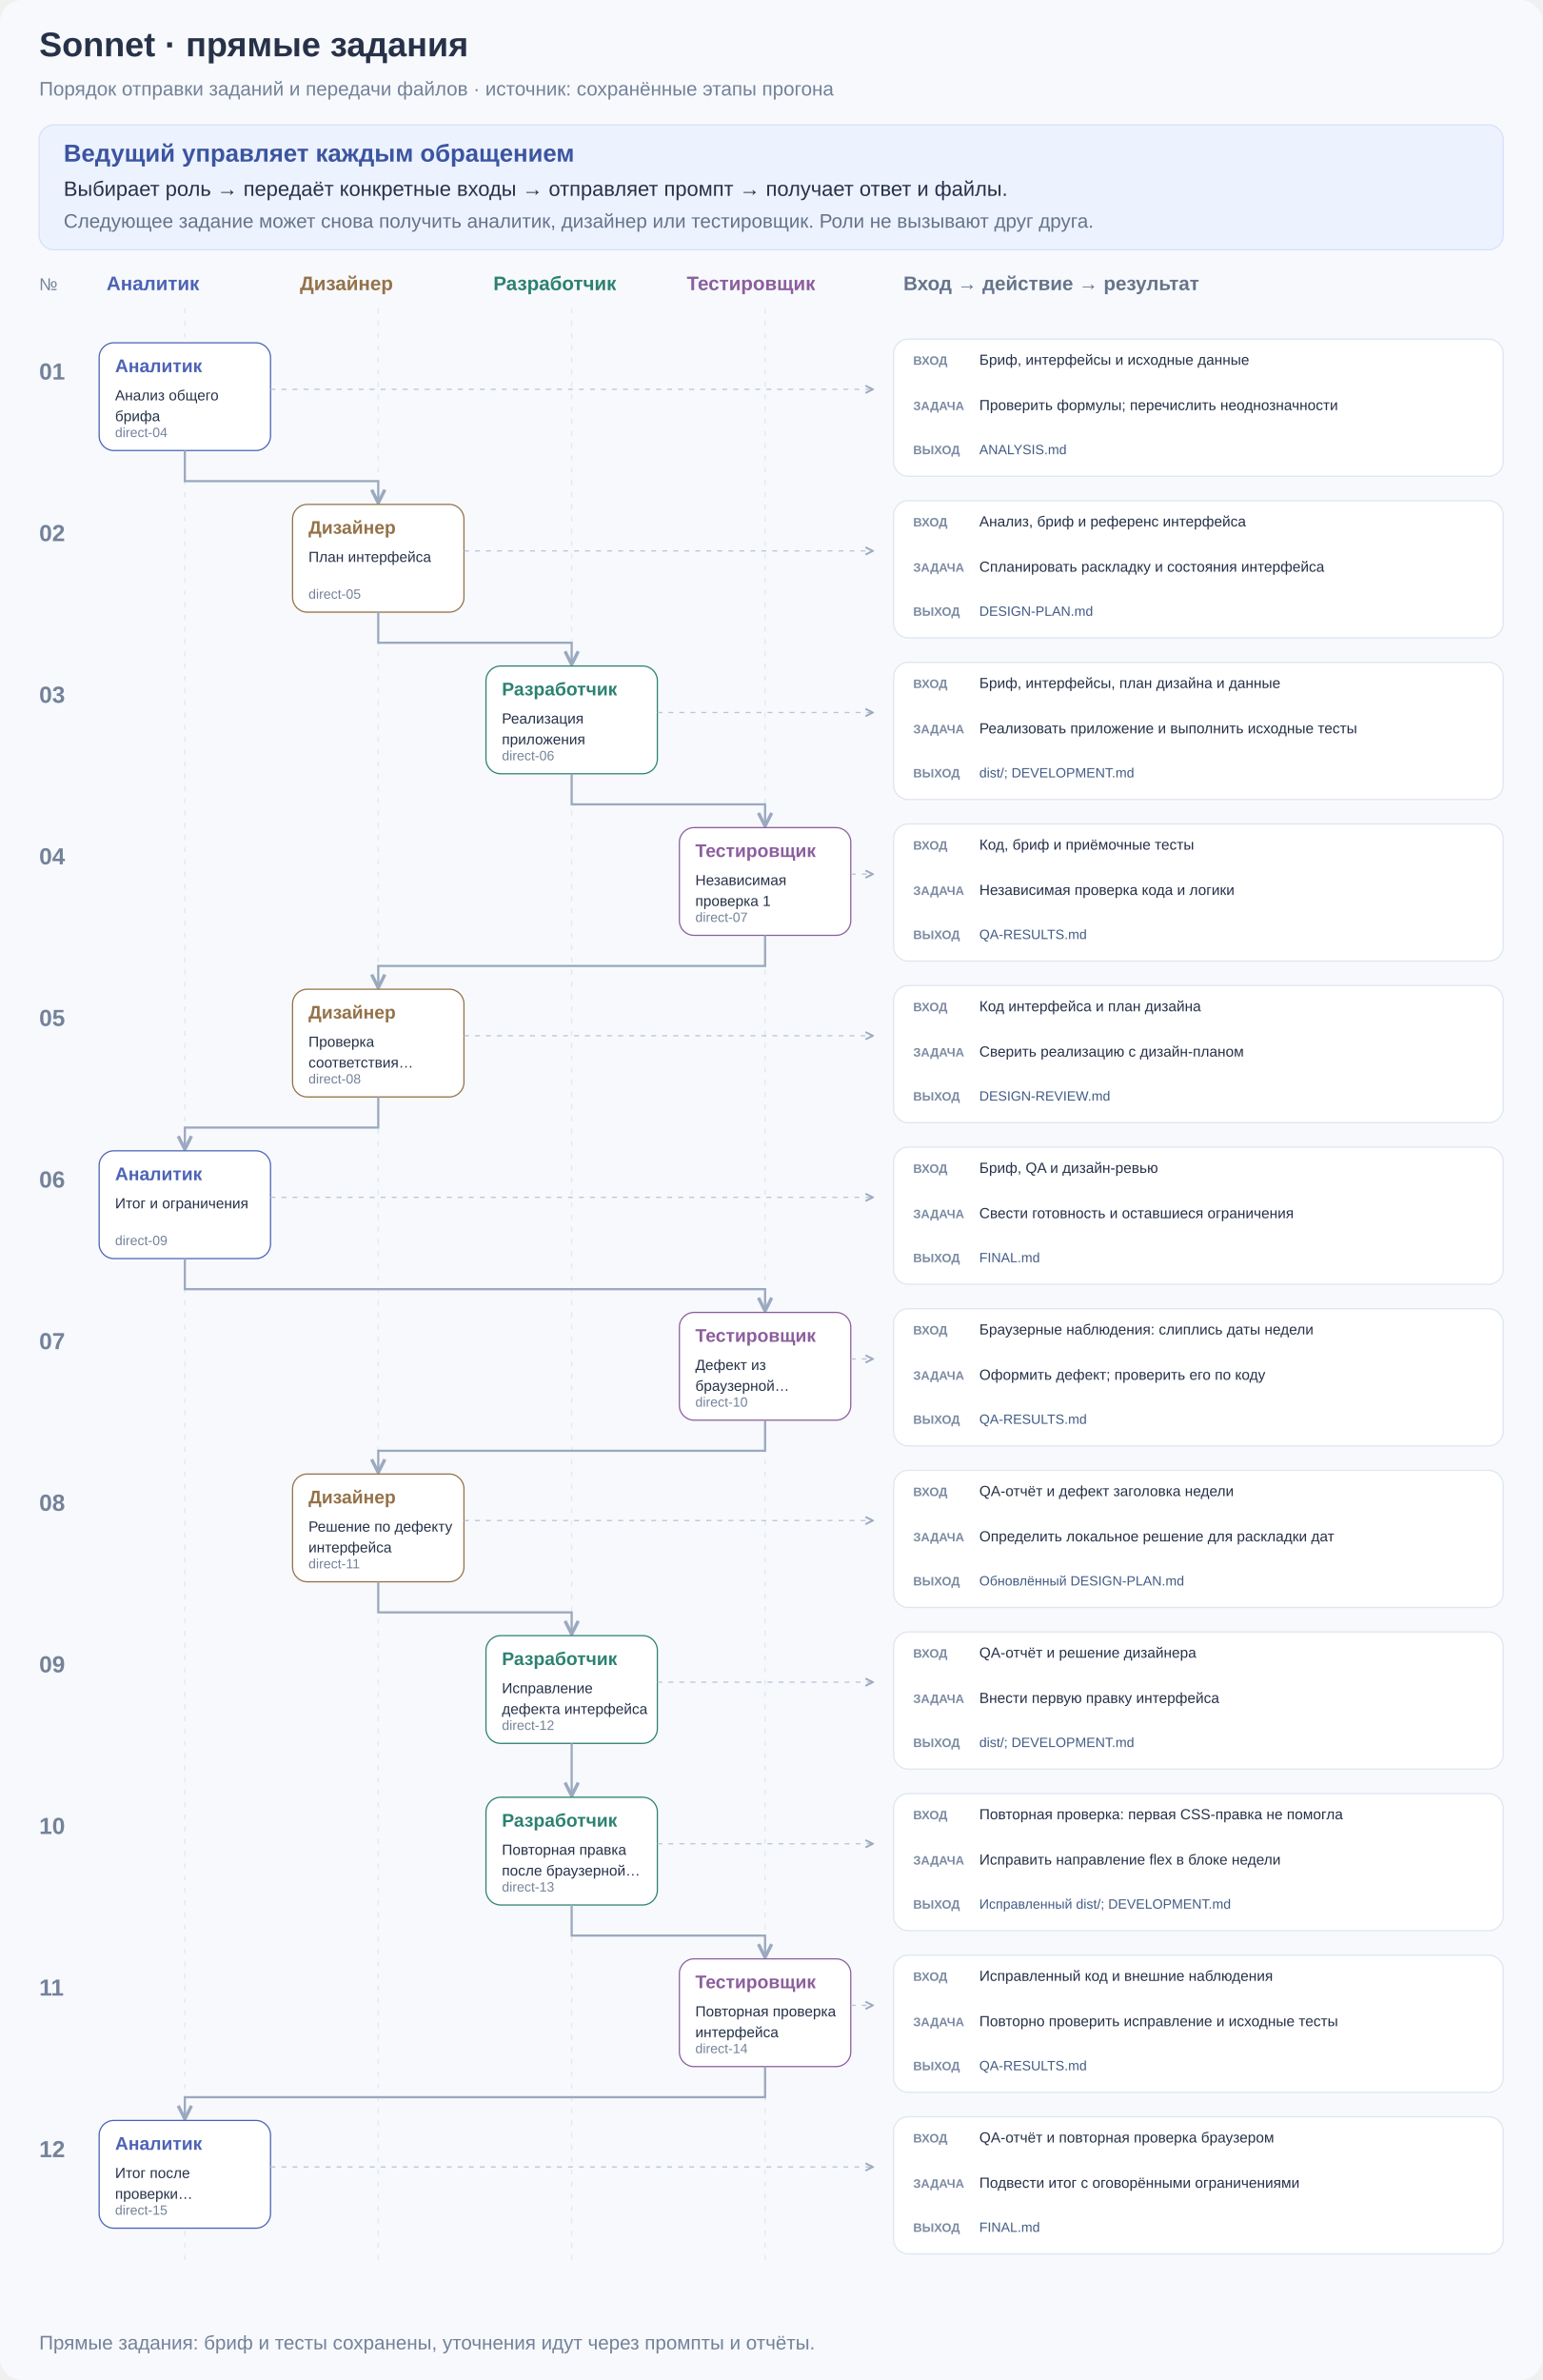
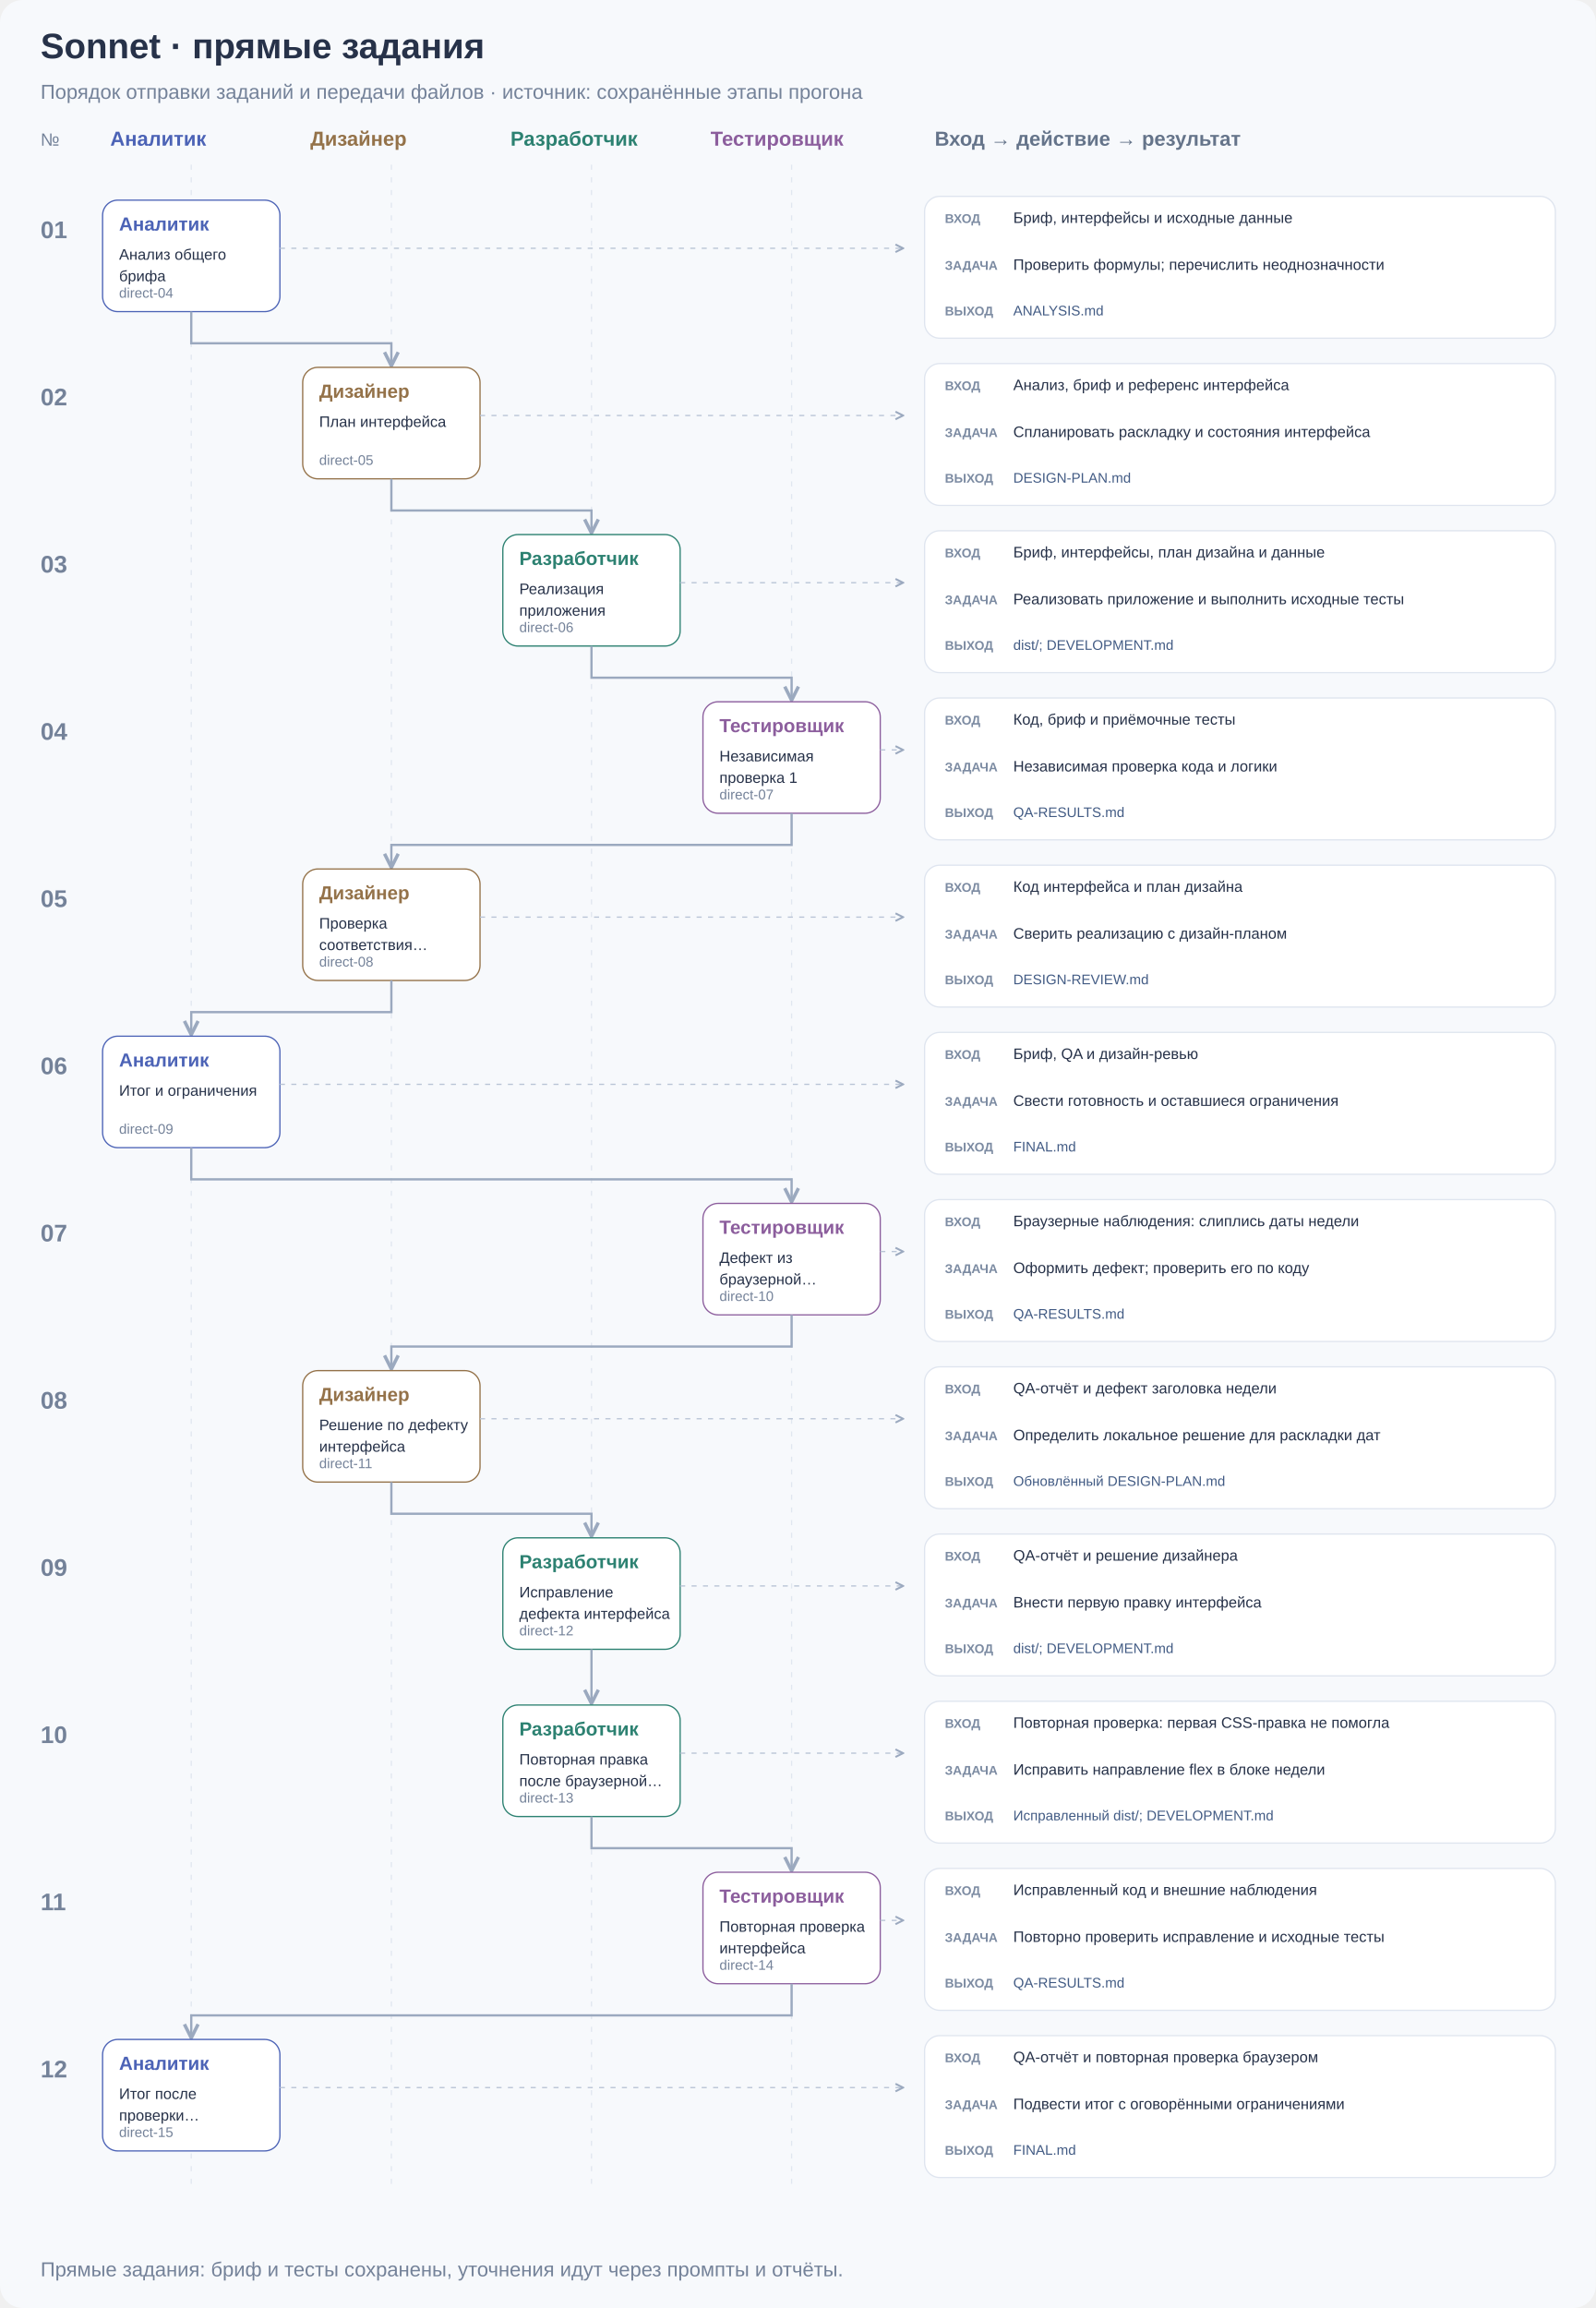
- <svg xmlns="http://www.w3.org/2000/svg" width="1260" height="1944" viewBox="0 0 1260 1944" role="img" aria-labelledby="title desc">
+ <svg xmlns="http://www.w3.org/2000/svg" width="1260" height="1822" viewBox="0 0 1260 1822" role="img" aria-labelledby="title desc">
  <defs>
    <marker id="arrow" markerWidth="8" markerHeight="8" refX="6" refY="4" orient="auto">
      <path d="M1 1 L7 4 L1 7" fill="none" stroke="#9ba9bf" stroke-width="1.5" />
    </marker>
  </defs>
-   <rect width="1260" height="1944" rx="18" fill="#f7f9fc" />
+   <rect width="1260" height="1822" rx="18" fill="#f7f9fc" />
  <g font-family="Segoe UI,Arial,sans-serif">
    <text x="32" y="46" font-size="28" fill="#273249" font-weight="700">Sonnet · прямые задания</text>
    <text x="32" y="78" font-size="16" fill="#748299" font-weight="400">Порядок отправки заданий и передачи файлов · источник: сохранённые этапы прогона</text>
-     <rect x="32" y="102" width="1196" height="102" rx="12" fill="#edf2ff" stroke="#d7e0fa" />
-     <text x="52" y="132" font-size="20" fill="#3b55a0" font-weight="650">Ведущий управляет каждым обращением</text>
-     <text x="52" y="160" font-size="17" fill="#273249" font-weight="400">Выбирает роль → передаёт конкретные входы → отправляет промпт → получает ответ и файлы.</text>
-     <text x="52" y="186" font-size="16" fill="#65748a" font-weight="400">Следующее задание может снова получить аналитик, дизайнер или тестировщик. Роли не вызывают друг друга.</text>
-     <text x="32" y="237" font-size="14" fill="#748299" font-weight="400">№</text>
-     <text x="87" y="237" font-size="16" fill="#4c63b6" font-weight="650">Аналитик</text>
-     <text x="245" y="237" font-size="16" fill="#947249" font-weight="650">Дизайнер</text>
-     <text x="403" y="237" font-size="16" fill="#2c8171" font-weight="650">Разработчик</text>
-     <text x="561" y="237" font-size="16" fill="#8c5e9d" font-weight="650">Тестировщик</text>
-     <text x="738" y="237" font-size="16" fill="#65748a" font-weight="650">Вход → действие → результат</text>
-     <path d="M151 252 V1852" stroke="#e1e7f0" stroke-dasharray="4 6" />
-     <path d="M309 252 V1852" stroke="#e1e7f0" stroke-dasharray="4 6" />
-     <path d="M467 252 V1852" stroke="#e1e7f0" stroke-dasharray="4 6" />
-     <path d="M625 252 V1852" stroke="#e1e7f0" stroke-dasharray="4 6" />
-     <text x="32" y="310" font-size="19" fill="#748299" font-weight="600">01</text>
-     <rect x="81" y="280" width="140" height="88" rx="12" fill="#ffffff" stroke="#4c63b6" />
-     <text x="94" y="304" font-size="15" fill="#4c63b6" font-weight="650">Аналитик</text>
-     <text x="94" y="327" font-size="12" fill="#273249" font-weight="400">Анализ общего</text>
-     <text x="94" y="344" font-size="12" fill="#273249" font-weight="400">брифа</text>
-     <text x="94" y="357" font-size="11" fill="#748299" font-weight="400">direct-04</text>
-     <path d="M221 318 H712" stroke="#b9c4d6" stroke-dasharray="4 5" marker-end="url(#arrow)" />
-     <rect x="730" y="277" width="498" height="112" rx="12" fill="#ffffff" stroke="#dfe5ef" />
-     <text x="746" y="298" font-size="10" fill="#7c8ba2" font-weight="650">ВХОД</text>
-     <text x="800" y="298" font-size="12" fill="#273249" font-weight="400">Бриф, интерфейсы и исходные данные</text>
-     <text x="746" y="335" font-size="10" fill="#7c8ba2" font-weight="650">ЗАДАЧА</text>
-     <text x="800" y="335" font-size="12" fill="#273249" font-weight="400">Проверить формулы; перечислить неоднозначности</text>
-     <text x="746" y="371" font-size="10" fill="#7c8ba2" font-weight="650">ВЫХОД</text>
-     <text x="800" y="371" font-size="11" fill="#425b84" font-weight="400">ANALYSIS.md</text>
-     <path d="M151 368 V393 H309 V409" fill="none" stroke="#9ba9bf" stroke-width="1.8" marker-end="url(#arrow)" />
-     <text x="32" y="442" font-size="19" fill="#748299" font-weight="600">02</text>
-     <rect x="239" y="412" width="140" height="88" rx="12" fill="#ffffff" stroke="#947249" />
-     <text x="252" y="436" font-size="15" fill="#947249" font-weight="650">Дизайнер</text>
-     <text x="252" y="459" font-size="12" fill="#273249" font-weight="400">План интерфейса</text>
-     <text x="252" y="489" font-size="11" fill="#748299" font-weight="400">direct-05</text>
-     <path d="M379 450 H712" stroke="#b9c4d6" stroke-dasharray="4 5" marker-end="url(#arrow)" />
-     <rect x="730" y="409" width="498" height="112" rx="12" fill="#ffffff" stroke="#dfe5ef" />
-     <text x="746" y="430" font-size="10" fill="#7c8ba2" font-weight="650">ВХОД</text>
-     <text x="800" y="430" font-size="12" fill="#273249" font-weight="400">Анализ, бриф и референс интерфейса</text>
-     <text x="746" y="467" font-size="10" fill="#7c8ba2" font-weight="650">ЗАДАЧА</text>
-     <text x="800" y="467" font-size="12" fill="#273249" font-weight="400">Спланировать раскладку и состояния интерфейса</text>
-     <text x="746" y="503" font-size="10" fill="#7c8ba2" font-weight="650">ВЫХОД</text>
-     <text x="800" y="503" font-size="11" fill="#425b84" font-weight="400">DESIGN-PLAN.md</text>
-     <path d="M309 500 V525 H467 V541" fill="none" stroke="#9ba9bf" stroke-width="1.8" marker-end="url(#arrow)" />
-     <text x="32" y="574" font-size="19" fill="#748299" font-weight="600">03</text>
-     <rect x="397" y="544" width="140" height="88" rx="12" fill="#ffffff" stroke="#2c8171" />
-     <text x="410" y="568" font-size="15" fill="#2c8171" font-weight="650">Разработчик</text>
-     <text x="410" y="591" font-size="12" fill="#273249" font-weight="400">Реализация</text>
-     <text x="410" y="608" font-size="12" fill="#273249" font-weight="400">приложения</text>
-     <text x="410" y="621" font-size="11" fill="#748299" font-weight="400">direct-06</text>
-     <path d="M537 582 H712" stroke="#b9c4d6" stroke-dasharray="4 5" marker-end="url(#arrow)" />
-     <rect x="730" y="541" width="498" height="112" rx="12" fill="#ffffff" stroke="#dfe5ef" />
-     <text x="746" y="562" font-size="10" fill="#7c8ba2" font-weight="650">ВХОД</text>
-     <text x="800" y="562" font-size="12" fill="#273249" font-weight="400">Бриф, интерфейсы, план дизайна и данные</text>
-     <text x="746" y="599" font-size="10" fill="#7c8ba2" font-weight="650">ЗАДАЧА</text>
-     <text x="800" y="599" font-size="12" fill="#273249" font-weight="400">Реализовать приложение и выполнить исходные тесты</text>
-     <text x="746" y="635" font-size="10" fill="#7c8ba2" font-weight="650">ВЫХОД</text>
-     <text x="800" y="635" font-size="11" fill="#425b84" font-weight="400">dist/; DEVELOPMENT.md</text>
-     <path d="M467 632 V657 H625 V673" fill="none" stroke="#9ba9bf" stroke-width="1.8" marker-end="url(#arrow)" />
-     <text x="32" y="706" font-size="19" fill="#748299" font-weight="600">04</text>
-     <rect x="555" y="676" width="140" height="88" rx="12" fill="#ffffff" stroke="#8c5e9d" />
-     <text x="568" y="700" font-size="15" fill="#8c5e9d" font-weight="650">Тестировщик</text>
-     <text x="568" y="723" font-size="12" fill="#273249" font-weight="400">Независимая</text>
-     <text x="568" y="740" font-size="12" fill="#273249" font-weight="400">проверка 1</text>
-     <text x="568" y="753" font-size="11" fill="#748299" font-weight="400">direct-07</text>
-     <path d="M695 714 H712" stroke="#b9c4d6" stroke-dasharray="4 5" marker-end="url(#arrow)" />
-     <rect x="730" y="673" width="498" height="112" rx="12" fill="#ffffff" stroke="#dfe5ef" />
-     <text x="746" y="694" font-size="10" fill="#7c8ba2" font-weight="650">ВХОД</text>
-     <text x="800" y="694" font-size="12" fill="#273249" font-weight="400">Код, бриф и приёмочные тесты</text>
-     <text x="746" y="731" font-size="10" fill="#7c8ba2" font-weight="650">ЗАДАЧА</text>
-     <text x="800" y="731" font-size="12" fill="#273249" font-weight="400">Независимая проверка кода и логики</text>
-     <text x="746" y="767" font-size="10" fill="#7c8ba2" font-weight="650">ВЫХОД</text>
-     <text x="800" y="767" font-size="11" fill="#425b84" font-weight="400">QA-RESULTS.md</text>
-     <path d="M625 764 V789 H309 V805" fill="none" stroke="#9ba9bf" stroke-width="1.8" marker-end="url(#arrow)" />
-     <text x="32" y="838" font-size="19" fill="#748299" font-weight="600">05</text>
-     <rect x="239" y="808" width="140" height="88" rx="12" fill="#ffffff" stroke="#947249" />
-     <text x="252" y="832" font-size="15" fill="#947249" font-weight="650">Дизайнер</text>
-     <text x="252" y="855" font-size="12" fill="#273249" font-weight="400">Проверка</text>
-     <text x="252" y="872" font-size="12" fill="#273249" font-weight="400">соответствия…</text>
-     <text x="252" y="885" font-size="11" fill="#748299" font-weight="400">direct-08</text>
-     <path d="M379 846 H712" stroke="#b9c4d6" stroke-dasharray="4 5" marker-end="url(#arrow)" />
-     <rect x="730" y="805" width="498" height="112" rx="12" fill="#ffffff" stroke="#dfe5ef" />
-     <text x="746" y="826" font-size="10" fill="#7c8ba2" font-weight="650">ВХОД</text>
-     <text x="800" y="826" font-size="12" fill="#273249" font-weight="400">Код интерфейса и план дизайна</text>
-     <text x="746" y="863" font-size="10" fill="#7c8ba2" font-weight="650">ЗАДАЧА</text>
-     <text x="800" y="863" font-size="12" fill="#273249" font-weight="400">Сверить реализацию с дизайн-планом</text>
-     <text x="746" y="899" font-size="10" fill="#7c8ba2" font-weight="650">ВЫХОД</text>
-     <text x="800" y="899" font-size="11" fill="#425b84" font-weight="400">DESIGN-REVIEW.md</text>
-     <path d="M309 896 V921 H151 V937" fill="none" stroke="#9ba9bf" stroke-width="1.8" marker-end="url(#arrow)" />
-     <text x="32" y="970" font-size="19" fill="#748299" font-weight="600">06</text>
-     <rect x="81" y="940" width="140" height="88" rx="12" fill="#ffffff" stroke="#4c63b6" />
-     <text x="94" y="964" font-size="15" fill="#4c63b6" font-weight="650">Аналитик</text>
-     <text x="94" y="987" font-size="12" fill="#273249" font-weight="400">Итог и ограничения</text>
-     <text x="94" y="1017" font-size="11" fill="#748299" font-weight="400">direct-09</text>
-     <path d="M221 978 H712" stroke="#b9c4d6" stroke-dasharray="4 5" marker-end="url(#arrow)" />
-     <rect x="730" y="937" width="498" height="112" rx="12" fill="#ffffff" stroke="#dfe5ef" />
-     <text x="746" y="958" font-size="10" fill="#7c8ba2" font-weight="650">ВХОД</text>
-     <text x="800" y="958" font-size="12" fill="#273249" font-weight="400">Бриф, QA и дизайн-ревью</text>
-     <text x="746" y="995" font-size="10" fill="#7c8ba2" font-weight="650">ЗАДАЧА</text>
-     <text x="800" y="995" font-size="12" fill="#273249" font-weight="400">Свести готовность и оставшиеся ограничения</text>
-     <text x="746" y="1031" font-size="10" fill="#7c8ba2" font-weight="650">ВЫХОД</text>
-     <text x="800" y="1031" font-size="11" fill="#425b84" font-weight="400">FINAL.md</text>
-     <path d="M151 1028 V1053 H625 V1069" fill="none" stroke="#9ba9bf" stroke-width="1.8" marker-end="url(#arrow)" />
-     <text x="32" y="1102" font-size="19" fill="#748299" font-weight="600">07</text>
-     <rect x="555" y="1072" width="140" height="88" rx="12" fill="#ffffff" stroke="#8c5e9d" />
-     <text x="568" y="1096" font-size="15" fill="#8c5e9d" font-weight="650">Тестировщик</text>
-     <text x="568" y="1119" font-size="12" fill="#273249" font-weight="400">Дефект из</text>
-     <text x="568" y="1136" font-size="12" fill="#273249" font-weight="400">браузерной…</text>
-     <text x="568" y="1149" font-size="11" fill="#748299" font-weight="400">direct-10</text>
-     <path d="M695 1110 H712" stroke="#b9c4d6" stroke-dasharray="4 5" marker-end="url(#arrow)" />
-     <rect x="730" y="1069" width="498" height="112" rx="12" fill="#ffffff" stroke="#dfe5ef" />
-     <text x="746" y="1090" font-size="10" fill="#7c8ba2" font-weight="650">ВХОД</text>
-     <text x="800" y="1090" font-size="12" fill="#273249" font-weight="400">Браузерные наблюдения: слиплись даты недели</text>
-     <text x="746" y="1127" font-size="10" fill="#7c8ba2" font-weight="650">ЗАДАЧА</text>
-     <text x="800" y="1127" font-size="12" fill="#273249" font-weight="400">Оформить дефект; проверить его по коду</text>
-     <text x="746" y="1163" font-size="10" fill="#7c8ba2" font-weight="650">ВЫХОД</text>
-     <text x="800" y="1163" font-size="11" fill="#425b84" font-weight="400">QA-RESULTS.md</text>
-     <path d="M625 1160 V1185 H309 V1201" fill="none" stroke="#9ba9bf" stroke-width="1.8" marker-end="url(#arrow)" />
-     <text x="32" y="1234" font-size="19" fill="#748299" font-weight="600">08</text>
-     <rect x="239" y="1204" width="140" height="88" rx="12" fill="#ffffff" stroke="#947249" />
-     <text x="252" y="1228" font-size="15" fill="#947249" font-weight="650">Дизайнер</text>
-     <text x="252" y="1251" font-size="12" fill="#273249" font-weight="400">Решение по дефекту</text>
-     <text x="252" y="1268" font-size="12" fill="#273249" font-weight="400">интерфейса</text>
-     <text x="252" y="1281" font-size="11" fill="#748299" font-weight="400">direct-11</text>
-     <path d="M379 1242 H712" stroke="#b9c4d6" stroke-dasharray="4 5" marker-end="url(#arrow)" />
-     <rect x="730" y="1201" width="498" height="112" rx="12" fill="#ffffff" stroke="#dfe5ef" />
-     <text x="746" y="1222" font-size="10" fill="#7c8ba2" font-weight="650">ВХОД</text>
-     <text x="800" y="1222" font-size="12" fill="#273249" font-weight="400">QA-отчёт и дефект заголовка недели</text>
-     <text x="746" y="1259" font-size="10" fill="#7c8ba2" font-weight="650">ЗАДАЧА</text>
-     <text x="800" y="1259" font-size="12" fill="#273249" font-weight="400">Определить локальное решение для раскладки дат</text>
-     <text x="746" y="1295" font-size="10" fill="#7c8ba2" font-weight="650">ВЫХОД</text>
-     <text x="800" y="1295" font-size="11" fill="#425b84" font-weight="400">Обновлённый DESIGN-PLAN.md</text>
-     <path d="M309 1292 V1317 H467 V1333" fill="none" stroke="#9ba9bf" stroke-width="1.8" marker-end="url(#arrow)" />
-     <text x="32" y="1366" font-size="19" fill="#748299" font-weight="600">09</text>
-     <rect x="397" y="1336" width="140" height="88" rx="12" fill="#ffffff" stroke="#2c8171" />
-     <text x="410" y="1360" font-size="15" fill="#2c8171" font-weight="650">Разработчик</text>
-     <text x="410" y="1383" font-size="12" fill="#273249" font-weight="400">Исправление</text>
-     <text x="410" y="1400" font-size="12" fill="#273249" font-weight="400">дефекта интерфейса</text>
-     <text x="410" y="1413" font-size="11" fill="#748299" font-weight="400">direct-12</text>
-     <path d="M537 1374 H712" stroke="#b9c4d6" stroke-dasharray="4 5" marker-end="url(#arrow)" />
-     <rect x="730" y="1333" width="498" height="112" rx="12" fill="#ffffff" stroke="#dfe5ef" />
-     <text x="746" y="1354" font-size="10" fill="#7c8ba2" font-weight="650">ВХОД</text>
-     <text x="800" y="1354" font-size="12" fill="#273249" font-weight="400">QA-отчёт и решение дизайнера</text>
-     <text x="746" y="1391" font-size="10" fill="#7c8ba2" font-weight="650">ЗАДАЧА</text>
-     <text x="800" y="1391" font-size="12" fill="#273249" font-weight="400">Внести первую правку интерфейса</text>
-     <text x="746" y="1427" font-size="10" fill="#7c8ba2" font-weight="650">ВЫХОД</text>
-     <text x="800" y="1427" font-size="11" fill="#425b84" font-weight="400">dist/; DEVELOPMENT.md</text>
-     <path d="M467 1424 V1449 H467 V1465" fill="none" stroke="#9ba9bf" stroke-width="1.8" marker-end="url(#arrow)" />
-     <text x="32" y="1498" font-size="19" fill="#748299" font-weight="600">10</text>
-     <rect x="397" y="1468" width="140" height="88" rx="12" fill="#ffffff" stroke="#2c8171" />
-     <text x="410" y="1492" font-size="15" fill="#2c8171" font-weight="650">Разработчик</text>
-     <text x="410" y="1515" font-size="12" fill="#273249" font-weight="400">Повторная правка</text>
-     <text x="410" y="1532" font-size="12" fill="#273249" font-weight="400">после браузерной…</text>
-     <text x="410" y="1545" font-size="11" fill="#748299" font-weight="400">direct-13</text>
-     <path d="M537 1506 H712" stroke="#b9c4d6" stroke-dasharray="4 5" marker-end="url(#arrow)" />
-     <rect x="730" y="1465" width="498" height="112" rx="12" fill="#ffffff" stroke="#dfe5ef" />
-     <text x="746" y="1486" font-size="10" fill="#7c8ba2" font-weight="650">ВХОД</text>
-     <text x="800" y="1486" font-size="12" fill="#273249" font-weight="400">Повторная проверка: первая CSS-правка не помогла</text>
-     <text x="746" y="1523" font-size="10" fill="#7c8ba2" font-weight="650">ЗАДАЧА</text>
-     <text x="800" y="1523" font-size="12" fill="#273249" font-weight="400">Исправить направление flex в блоке недели</text>
-     <text x="746" y="1559" font-size="10" fill="#7c8ba2" font-weight="650">ВЫХОД</text>
-     <text x="800" y="1559" font-size="11" fill="#425b84" font-weight="400">Исправленный dist/; DEVELOPMENT.md</text>
-     <path d="M467 1556 V1581 H625 V1597" fill="none" stroke="#9ba9bf" stroke-width="1.8" marker-end="url(#arrow)" />
-     <text x="32" y="1630" font-size="19" fill="#748299" font-weight="600">11</text>
-     <rect x="555" y="1600" width="140" height="88" rx="12" fill="#ffffff" stroke="#8c5e9d" />
-     <text x="568" y="1624" font-size="15" fill="#8c5e9d" font-weight="650">Тестировщик</text>
-     <text x="568" y="1647" font-size="12" fill="#273249" font-weight="400">Повторная проверка</text>
-     <text x="568" y="1664" font-size="12" fill="#273249" font-weight="400">интерфейса</text>
-     <text x="568" y="1677" font-size="11" fill="#748299" font-weight="400">direct-14</text>
-     <path d="M695 1638 H712" stroke="#b9c4d6" stroke-dasharray="4 5" marker-end="url(#arrow)" />
-     <rect x="730" y="1597" width="498" height="112" rx="12" fill="#ffffff" stroke="#dfe5ef" />
-     <text x="746" y="1618" font-size="10" fill="#7c8ba2" font-weight="650">ВХОД</text>
-     <text x="800" y="1618" font-size="12" fill="#273249" font-weight="400">Исправленный код и внешние наблюдения</text>
-     <text x="746" y="1655" font-size="10" fill="#7c8ba2" font-weight="650">ЗАДАЧА</text>
-     <text x="800" y="1655" font-size="12" fill="#273249" font-weight="400">Повторно проверить исправление и исходные тесты</text>
-     <text x="746" y="1691" font-size="10" fill="#7c8ba2" font-weight="650">ВЫХОД</text>
-     <text x="800" y="1691" font-size="11" fill="#425b84" font-weight="400">QA-RESULTS.md</text>
-     <path d="M625 1688 V1713 H151 V1729" fill="none" stroke="#9ba9bf" stroke-width="1.8" marker-end="url(#arrow)" />
-     <text x="32" y="1762" font-size="19" fill="#748299" font-weight="600">12</text>
-     <rect x="81" y="1732" width="140" height="88" rx="12" fill="#ffffff" stroke="#4c63b6" />
-     <text x="94" y="1756" font-size="15" fill="#4c63b6" font-weight="650">Аналитик</text>
-     <text x="94" y="1779" font-size="12" fill="#273249" font-weight="400">Итог после</text>
-     <text x="94" y="1796" font-size="12" fill="#273249" font-weight="400">проверки…</text>
-     <text x="94" y="1809" font-size="11" fill="#748299" font-weight="400">direct-15</text>
-     <path d="M221 1770 H712" stroke="#b9c4d6" stroke-dasharray="4 5" marker-end="url(#arrow)" />
-     <rect x="730" y="1729" width="498" height="112" rx="12" fill="#ffffff" stroke="#dfe5ef" />
-     <text x="746" y="1750" font-size="10" fill="#7c8ba2" font-weight="650">ВХОД</text>
-     <text x="800" y="1750" font-size="12" fill="#273249" font-weight="400">QA-отчёт и повторная проверка браузером</text>
-     <text x="746" y="1787" font-size="10" fill="#7c8ba2" font-weight="650">ЗАДАЧА</text>
-     <text x="800" y="1787" font-size="12" fill="#273249" font-weight="400">Подвести итог с оговорёнными ограничениями</text>
-     <text x="746" y="1823" font-size="10" fill="#7c8ba2" font-weight="650">ВЫХОД</text>
-     <text x="800" y="1823" font-size="11" fill="#425b84" font-weight="400">FINAL.md</text>
-     <text x="32" y="1919" font-size="16" fill="#748299" font-weight="400">Прямые задания: бриф и тесты сохранены, уточнения идут через промпты и отчёты.</text>
+     <text x="32" y="115" font-size="14" fill="#748299" font-weight="400">№</text>
+     <text x="87" y="115" font-size="16" fill="#4c63b6" font-weight="650">Аналитик</text>
+     <text x="245" y="115" font-size="16" fill="#947249" font-weight="650">Дизайнер</text>
+     <text x="403" y="115" font-size="16" fill="#2c8171" font-weight="650">Разработчик</text>
+     <text x="561" y="115" font-size="16" fill="#8c5e9d" font-weight="650">Тестировщик</text>
+     <text x="738" y="115" font-size="16" fill="#65748a" font-weight="650">Вход → действие → результат</text>
+     <path d="M151 130 V1730" stroke="#e1e7f0" stroke-dasharray="4 6" />
+     <path d="M309 130 V1730" stroke="#e1e7f0" stroke-dasharray="4 6" />
+     <path d="M467 130 V1730" stroke="#e1e7f0" stroke-dasharray="4 6" />
+     <path d="M625 130 V1730" stroke="#e1e7f0" stroke-dasharray="4 6" />
+     <text x="32" y="188" font-size="19" fill="#748299" font-weight="600">01</text>
+     <rect x="81" y="158" width="140" height="88" rx="12" fill="#ffffff" stroke="#4c63b6" />
+     <text x="94" y="182" font-size="15" fill="#4c63b6" font-weight="650">Аналитик</text>
+     <text x="94" y="205" font-size="12" fill="#273249" font-weight="400">Анализ общего</text>
+     <text x="94" y="222" font-size="12" fill="#273249" font-weight="400">брифа</text>
+     <text x="94" y="235" font-size="11" fill="#748299" font-weight="400">direct-04</text>
+     <path d="M221 196 H712" stroke="#b9c4d6" stroke-dasharray="4 5" marker-end="url(#arrow)" />
+     <rect x="730" y="155" width="498" height="112" rx="12" fill="#ffffff" stroke="#dfe5ef" />
+     <text x="746" y="176" font-size="10" fill="#7c8ba2" font-weight="650">ВХОД</text>
+     <text x="800" y="176" font-size="12" fill="#273249" font-weight="400">Бриф, интерфейсы и исходные данные</text>
+     <text x="746" y="213" font-size="10" fill="#7c8ba2" font-weight="650">ЗАДАЧА</text>
+     <text x="800" y="213" font-size="12" fill="#273249" font-weight="400">Проверить формулы; перечислить неоднозначности</text>
+     <text x="746" y="249" font-size="10" fill="#7c8ba2" font-weight="650">ВЫХОД</text>
+     <text x="800" y="249" font-size="11" fill="#425b84" font-weight="400">ANALYSIS.md</text>
+     <path d="M151 246 V271 H309 V287" fill="none" stroke="#9ba9bf" stroke-width="1.8" marker-end="url(#arrow)" />
+     <text x="32" y="320" font-size="19" fill="#748299" font-weight="600">02</text>
+     <rect x="239" y="290" width="140" height="88" rx="12" fill="#ffffff" stroke="#947249" />
+     <text x="252" y="314" font-size="15" fill="#947249" font-weight="650">Дизайнер</text>
+     <text x="252" y="337" font-size="12" fill="#273249" font-weight="400">План интерфейса</text>
+     <text x="252" y="367" font-size="11" fill="#748299" font-weight="400">direct-05</text>
+     <path d="M379 328 H712" stroke="#b9c4d6" stroke-dasharray="4 5" marker-end="url(#arrow)" />
+     <rect x="730" y="287" width="498" height="112" rx="12" fill="#ffffff" stroke="#dfe5ef" />
+     <text x="746" y="308" font-size="10" fill="#7c8ba2" font-weight="650">ВХОД</text>
+     <text x="800" y="308" font-size="12" fill="#273249" font-weight="400">Анализ, бриф и референс интерфейса</text>
+     <text x="746" y="345" font-size="10" fill="#7c8ba2" font-weight="650">ЗАДАЧА</text>
+     <text x="800" y="345" font-size="12" fill="#273249" font-weight="400">Спланировать раскладку и состояния интерфейса</text>
+     <text x="746" y="381" font-size="10" fill="#7c8ba2" font-weight="650">ВЫХОД</text>
+     <text x="800" y="381" font-size="11" fill="#425b84" font-weight="400">DESIGN-PLAN.md</text>
+     <path d="M309 378 V403 H467 V419" fill="none" stroke="#9ba9bf" stroke-width="1.8" marker-end="url(#arrow)" />
+     <text x="32" y="452" font-size="19" fill="#748299" font-weight="600">03</text>
+     <rect x="397" y="422" width="140" height="88" rx="12" fill="#ffffff" stroke="#2c8171" />
+     <text x="410" y="446" font-size="15" fill="#2c8171" font-weight="650">Разработчик</text>
+     <text x="410" y="469" font-size="12" fill="#273249" font-weight="400">Реализация</text>
+     <text x="410" y="486" font-size="12" fill="#273249" font-weight="400">приложения</text>
+     <text x="410" y="499" font-size="11" fill="#748299" font-weight="400">direct-06</text>
+     <path d="M537 460 H712" stroke="#b9c4d6" stroke-dasharray="4 5" marker-end="url(#arrow)" />
+     <rect x="730" y="419" width="498" height="112" rx="12" fill="#ffffff" stroke="#dfe5ef" />
+     <text x="746" y="440" font-size="10" fill="#7c8ba2" font-weight="650">ВХОД</text>
+     <text x="800" y="440" font-size="12" fill="#273249" font-weight="400">Бриф, интерфейсы, план дизайна и данные</text>
+     <text x="746" y="477" font-size="10" fill="#7c8ba2" font-weight="650">ЗАДАЧА</text>
+     <text x="800" y="477" font-size="12" fill="#273249" font-weight="400">Реализовать приложение и выполнить исходные тесты</text>
+     <text x="746" y="513" font-size="10" fill="#7c8ba2" font-weight="650">ВЫХОД</text>
+     <text x="800" y="513" font-size="11" fill="#425b84" font-weight="400">dist/; DEVELOPMENT.md</text>
+     <path d="M467 510 V535 H625 V551" fill="none" stroke="#9ba9bf" stroke-width="1.8" marker-end="url(#arrow)" />
+     <text x="32" y="584" font-size="19" fill="#748299" font-weight="600">04</text>
+     <rect x="555" y="554" width="140" height="88" rx="12" fill="#ffffff" stroke="#8c5e9d" />
+     <text x="568" y="578" font-size="15" fill="#8c5e9d" font-weight="650">Тестировщик</text>
+     <text x="568" y="601" font-size="12" fill="#273249" font-weight="400">Независимая</text>
+     <text x="568" y="618" font-size="12" fill="#273249" font-weight="400">проверка 1</text>
+     <text x="568" y="631" font-size="11" fill="#748299" font-weight="400">direct-07</text>
+     <path d="M695 592 H712" stroke="#b9c4d6" stroke-dasharray="4 5" marker-end="url(#arrow)" />
+     <rect x="730" y="551" width="498" height="112" rx="12" fill="#ffffff" stroke="#dfe5ef" />
+     <text x="746" y="572" font-size="10" fill="#7c8ba2" font-weight="650">ВХОД</text>
+     <text x="800" y="572" font-size="12" fill="#273249" font-weight="400">Код, бриф и приёмочные тесты</text>
+     <text x="746" y="609" font-size="10" fill="#7c8ba2" font-weight="650">ЗАДАЧА</text>
+     <text x="800" y="609" font-size="12" fill="#273249" font-weight="400">Независимая проверка кода и логики</text>
+     <text x="746" y="645" font-size="10" fill="#7c8ba2" font-weight="650">ВЫХОД</text>
+     <text x="800" y="645" font-size="11" fill="#425b84" font-weight="400">QA-RESULTS.md</text>
+     <path d="M625 642 V667 H309 V683" fill="none" stroke="#9ba9bf" stroke-width="1.8" marker-end="url(#arrow)" />
+     <text x="32" y="716" font-size="19" fill="#748299" font-weight="600">05</text>
+     <rect x="239" y="686" width="140" height="88" rx="12" fill="#ffffff" stroke="#947249" />
+     <text x="252" y="710" font-size="15" fill="#947249" font-weight="650">Дизайнер</text>
+     <text x="252" y="733" font-size="12" fill="#273249" font-weight="400">Проверка</text>
+     <text x="252" y="750" font-size="12" fill="#273249" font-weight="400">соответствия…</text>
+     <text x="252" y="763" font-size="11" fill="#748299" font-weight="400">direct-08</text>
+     <path d="M379 724 H712" stroke="#b9c4d6" stroke-dasharray="4 5" marker-end="url(#arrow)" />
+     <rect x="730" y="683" width="498" height="112" rx="12" fill="#ffffff" stroke="#dfe5ef" />
+     <text x="746" y="704" font-size="10" fill="#7c8ba2" font-weight="650">ВХОД</text>
+     <text x="800" y="704" font-size="12" fill="#273249" font-weight="400">Код интерфейса и план дизайна</text>
+     <text x="746" y="741" font-size="10" fill="#7c8ba2" font-weight="650">ЗАДАЧА</text>
+     <text x="800" y="741" font-size="12" fill="#273249" font-weight="400">Сверить реализацию с дизайн-планом</text>
+     <text x="746" y="777" font-size="10" fill="#7c8ba2" font-weight="650">ВЫХОД</text>
+     <text x="800" y="777" font-size="11" fill="#425b84" font-weight="400">DESIGN-REVIEW.md</text>
+     <path d="M309 774 V799 H151 V815" fill="none" stroke="#9ba9bf" stroke-width="1.8" marker-end="url(#arrow)" />
+     <text x="32" y="848" font-size="19" fill="#748299" font-weight="600">06</text>
+     <rect x="81" y="818" width="140" height="88" rx="12" fill="#ffffff" stroke="#4c63b6" />
+     <text x="94" y="842" font-size="15" fill="#4c63b6" font-weight="650">Аналитик</text>
+     <text x="94" y="865" font-size="12" fill="#273249" font-weight="400">Итог и ограничения</text>
+     <text x="94" y="895" font-size="11" fill="#748299" font-weight="400">direct-09</text>
+     <path d="M221 856 H712" stroke="#b9c4d6" stroke-dasharray="4 5" marker-end="url(#arrow)" />
+     <rect x="730" y="815" width="498" height="112" rx="12" fill="#ffffff" stroke="#dfe5ef" />
+     <text x="746" y="836" font-size="10" fill="#7c8ba2" font-weight="650">ВХОД</text>
+     <text x="800" y="836" font-size="12" fill="#273249" font-weight="400">Бриф, QA и дизайн-ревью</text>
+     <text x="746" y="873" font-size="10" fill="#7c8ba2" font-weight="650">ЗАДАЧА</text>
+     <text x="800" y="873" font-size="12" fill="#273249" font-weight="400">Свести готовность и оставшиеся ограничения</text>
+     <text x="746" y="909" font-size="10" fill="#7c8ba2" font-weight="650">ВЫХОД</text>
+     <text x="800" y="909" font-size="11" fill="#425b84" font-weight="400">FINAL.md</text>
+     <path d="M151 906 V931 H625 V947" fill="none" stroke="#9ba9bf" stroke-width="1.8" marker-end="url(#arrow)" />
+     <text x="32" y="980" font-size="19" fill="#748299" font-weight="600">07</text>
+     <rect x="555" y="950" width="140" height="88" rx="12" fill="#ffffff" stroke="#8c5e9d" />
+     <text x="568" y="974" font-size="15" fill="#8c5e9d" font-weight="650">Тестировщик</text>
+     <text x="568" y="997" font-size="12" fill="#273249" font-weight="400">Дефект из</text>
+     <text x="568" y="1014" font-size="12" fill="#273249" font-weight="400">браузерной…</text>
+     <text x="568" y="1027" font-size="11" fill="#748299" font-weight="400">direct-10</text>
+     <path d="M695 988 H712" stroke="#b9c4d6" stroke-dasharray="4 5" marker-end="url(#arrow)" />
+     <rect x="730" y="947" width="498" height="112" rx="12" fill="#ffffff" stroke="#dfe5ef" />
+     <text x="746" y="968" font-size="10" fill="#7c8ba2" font-weight="650">ВХОД</text>
+     <text x="800" y="968" font-size="12" fill="#273249" font-weight="400">Браузерные наблюдения: слиплись даты недели</text>
+     <text x="746" y="1005" font-size="10" fill="#7c8ba2" font-weight="650">ЗАДАЧА</text>
+     <text x="800" y="1005" font-size="12" fill="#273249" font-weight="400">Оформить дефект; проверить его по коду</text>
+     <text x="746" y="1041" font-size="10" fill="#7c8ba2" font-weight="650">ВЫХОД</text>
+     <text x="800" y="1041" font-size="11" fill="#425b84" font-weight="400">QA-RESULTS.md</text>
+     <path d="M625 1038 V1063 H309 V1079" fill="none" stroke="#9ba9bf" stroke-width="1.8" marker-end="url(#arrow)" />
+     <text x="32" y="1112" font-size="19" fill="#748299" font-weight="600">08</text>
+     <rect x="239" y="1082" width="140" height="88" rx="12" fill="#ffffff" stroke="#947249" />
+     <text x="252" y="1106" font-size="15" fill="#947249" font-weight="650">Дизайнер</text>
+     <text x="252" y="1129" font-size="12" fill="#273249" font-weight="400">Решение по дефекту</text>
+     <text x="252" y="1146" font-size="12" fill="#273249" font-weight="400">интерфейса</text>
+     <text x="252" y="1159" font-size="11" fill="#748299" font-weight="400">direct-11</text>
+     <path d="M379 1120 H712" stroke="#b9c4d6" stroke-dasharray="4 5" marker-end="url(#arrow)" />
+     <rect x="730" y="1079" width="498" height="112" rx="12" fill="#ffffff" stroke="#dfe5ef" />
+     <text x="746" y="1100" font-size="10" fill="#7c8ba2" font-weight="650">ВХОД</text>
+     <text x="800" y="1100" font-size="12" fill="#273249" font-weight="400">QA-отчёт и дефект заголовка недели</text>
+     <text x="746" y="1137" font-size="10" fill="#7c8ba2" font-weight="650">ЗАДАЧА</text>
+     <text x="800" y="1137" font-size="12" fill="#273249" font-weight="400">Определить локальное решение для раскладки дат</text>
+     <text x="746" y="1173" font-size="10" fill="#7c8ba2" font-weight="650">ВЫХОД</text>
+     <text x="800" y="1173" font-size="11" fill="#425b84" font-weight="400">Обновлённый DESIGN-PLAN.md</text>
+     <path d="M309 1170 V1195 H467 V1211" fill="none" stroke="#9ba9bf" stroke-width="1.8" marker-end="url(#arrow)" />
+     <text x="32" y="1244" font-size="19" fill="#748299" font-weight="600">09</text>
+     <rect x="397" y="1214" width="140" height="88" rx="12" fill="#ffffff" stroke="#2c8171" />
+     <text x="410" y="1238" font-size="15" fill="#2c8171" font-weight="650">Разработчик</text>
+     <text x="410" y="1261" font-size="12" fill="#273249" font-weight="400">Исправление</text>
+     <text x="410" y="1278" font-size="12" fill="#273249" font-weight="400">дефекта интерфейса</text>
+     <text x="410" y="1291" font-size="11" fill="#748299" font-weight="400">direct-12</text>
+     <path d="M537 1252 H712" stroke="#b9c4d6" stroke-dasharray="4 5" marker-end="url(#arrow)" />
+     <rect x="730" y="1211" width="498" height="112" rx="12" fill="#ffffff" stroke="#dfe5ef" />
+     <text x="746" y="1232" font-size="10" fill="#7c8ba2" font-weight="650">ВХОД</text>
+     <text x="800" y="1232" font-size="12" fill="#273249" font-weight="400">QA-отчёт и решение дизайнера</text>
+     <text x="746" y="1269" font-size="10" fill="#7c8ba2" font-weight="650">ЗАДАЧА</text>
+     <text x="800" y="1269" font-size="12" fill="#273249" font-weight="400">Внести первую правку интерфейса</text>
+     <text x="746" y="1305" font-size="10" fill="#7c8ba2" font-weight="650">ВЫХОД</text>
+     <text x="800" y="1305" font-size="11" fill="#425b84" font-weight="400">dist/; DEVELOPMENT.md</text>
+     <path d="M467 1302 V1327 H467 V1343" fill="none" stroke="#9ba9bf" stroke-width="1.8" marker-end="url(#arrow)" />
+     <text x="32" y="1376" font-size="19" fill="#748299" font-weight="600">10</text>
+     <rect x="397" y="1346" width="140" height="88" rx="12" fill="#ffffff" stroke="#2c8171" />
+     <text x="410" y="1370" font-size="15" fill="#2c8171" font-weight="650">Разработчик</text>
+     <text x="410" y="1393" font-size="12" fill="#273249" font-weight="400">Повторная правка</text>
+     <text x="410" y="1410" font-size="12" fill="#273249" font-weight="400">после браузерной…</text>
+     <text x="410" y="1423" font-size="11" fill="#748299" font-weight="400">direct-13</text>
+     <path d="M537 1384 H712" stroke="#b9c4d6" stroke-dasharray="4 5" marker-end="url(#arrow)" />
+     <rect x="730" y="1343" width="498" height="112" rx="12" fill="#ffffff" stroke="#dfe5ef" />
+     <text x="746" y="1364" font-size="10" fill="#7c8ba2" font-weight="650">ВХОД</text>
+     <text x="800" y="1364" font-size="12" fill="#273249" font-weight="400">Повторная проверка: первая CSS-правка не помогла</text>
+     <text x="746" y="1401" font-size="10" fill="#7c8ba2" font-weight="650">ЗАДАЧА</text>
+     <text x="800" y="1401" font-size="12" fill="#273249" font-weight="400">Исправить направление flex в блоке недели</text>
+     <text x="746" y="1437" font-size="10" fill="#7c8ba2" font-weight="650">ВЫХОД</text>
+     <text x="800" y="1437" font-size="11" fill="#425b84" font-weight="400">Исправленный dist/; DEVELOPMENT.md</text>
+     <path d="M467 1434 V1459 H625 V1475" fill="none" stroke="#9ba9bf" stroke-width="1.8" marker-end="url(#arrow)" />
+     <text x="32" y="1508" font-size="19" fill="#748299" font-weight="600">11</text>
+     <rect x="555" y="1478" width="140" height="88" rx="12" fill="#ffffff" stroke="#8c5e9d" />
+     <text x="568" y="1502" font-size="15" fill="#8c5e9d" font-weight="650">Тестировщик</text>
+     <text x="568" y="1525" font-size="12" fill="#273249" font-weight="400">Повторная проверка</text>
+     <text x="568" y="1542" font-size="12" fill="#273249" font-weight="400">интерфейса</text>
+     <text x="568" y="1555" font-size="11" fill="#748299" font-weight="400">direct-14</text>
+     <path d="M695 1516 H712" stroke="#b9c4d6" stroke-dasharray="4 5" marker-end="url(#arrow)" />
+     <rect x="730" y="1475" width="498" height="112" rx="12" fill="#ffffff" stroke="#dfe5ef" />
+     <text x="746" y="1496" font-size="10" fill="#7c8ba2" font-weight="650">ВХОД</text>
+     <text x="800" y="1496" font-size="12" fill="#273249" font-weight="400">Исправленный код и внешние наблюдения</text>
+     <text x="746" y="1533" font-size="10" fill="#7c8ba2" font-weight="650">ЗАДАЧА</text>
+     <text x="800" y="1533" font-size="12" fill="#273249" font-weight="400">Повторно проверить исправление и исходные тесты</text>
+     <text x="746" y="1569" font-size="10" fill="#7c8ba2" font-weight="650">ВЫХОД</text>
+     <text x="800" y="1569" font-size="11" fill="#425b84" font-weight="400">QA-RESULTS.md</text>
+     <path d="M625 1566 V1591 H151 V1607" fill="none" stroke="#9ba9bf" stroke-width="1.8" marker-end="url(#arrow)" />
+     <text x="32" y="1640" font-size="19" fill="#748299" font-weight="600">12</text>
+     <rect x="81" y="1610" width="140" height="88" rx="12" fill="#ffffff" stroke="#4c63b6" />
+     <text x="94" y="1634" font-size="15" fill="#4c63b6" font-weight="650">Аналитик</text>
+     <text x="94" y="1657" font-size="12" fill="#273249" font-weight="400">Итог после</text>
+     <text x="94" y="1674" font-size="12" fill="#273249" font-weight="400">проверки…</text>
+     <text x="94" y="1687" font-size="11" fill="#748299" font-weight="400">direct-15</text>
+     <path d="M221 1648 H712" stroke="#b9c4d6" stroke-dasharray="4 5" marker-end="url(#arrow)" />
+     <rect x="730" y="1607" width="498" height="112" rx="12" fill="#ffffff" stroke="#dfe5ef" />
+     <text x="746" y="1628" font-size="10" fill="#7c8ba2" font-weight="650">ВХОД</text>
+     <text x="800" y="1628" font-size="12" fill="#273249" font-weight="400">QA-отчёт и повторная проверка браузером</text>
+     <text x="746" y="1665" font-size="10" fill="#7c8ba2" font-weight="650">ЗАДАЧА</text>
+     <text x="800" y="1665" font-size="12" fill="#273249" font-weight="400">Подвести итог с оговорёнными ограничениями</text>
+     <text x="746" y="1701" font-size="10" fill="#7c8ba2" font-weight="650">ВЫХОД</text>
+     <text x="800" y="1701" font-size="11" fill="#425b84" font-weight="400">FINAL.md</text>
+     <text x="32" y="1797" font-size="16" fill="#748299" font-weight="400">Прямые задания: бриф и тесты сохранены, уточнения идут через промпты и отчёты.</text>
  </g>
</svg>
